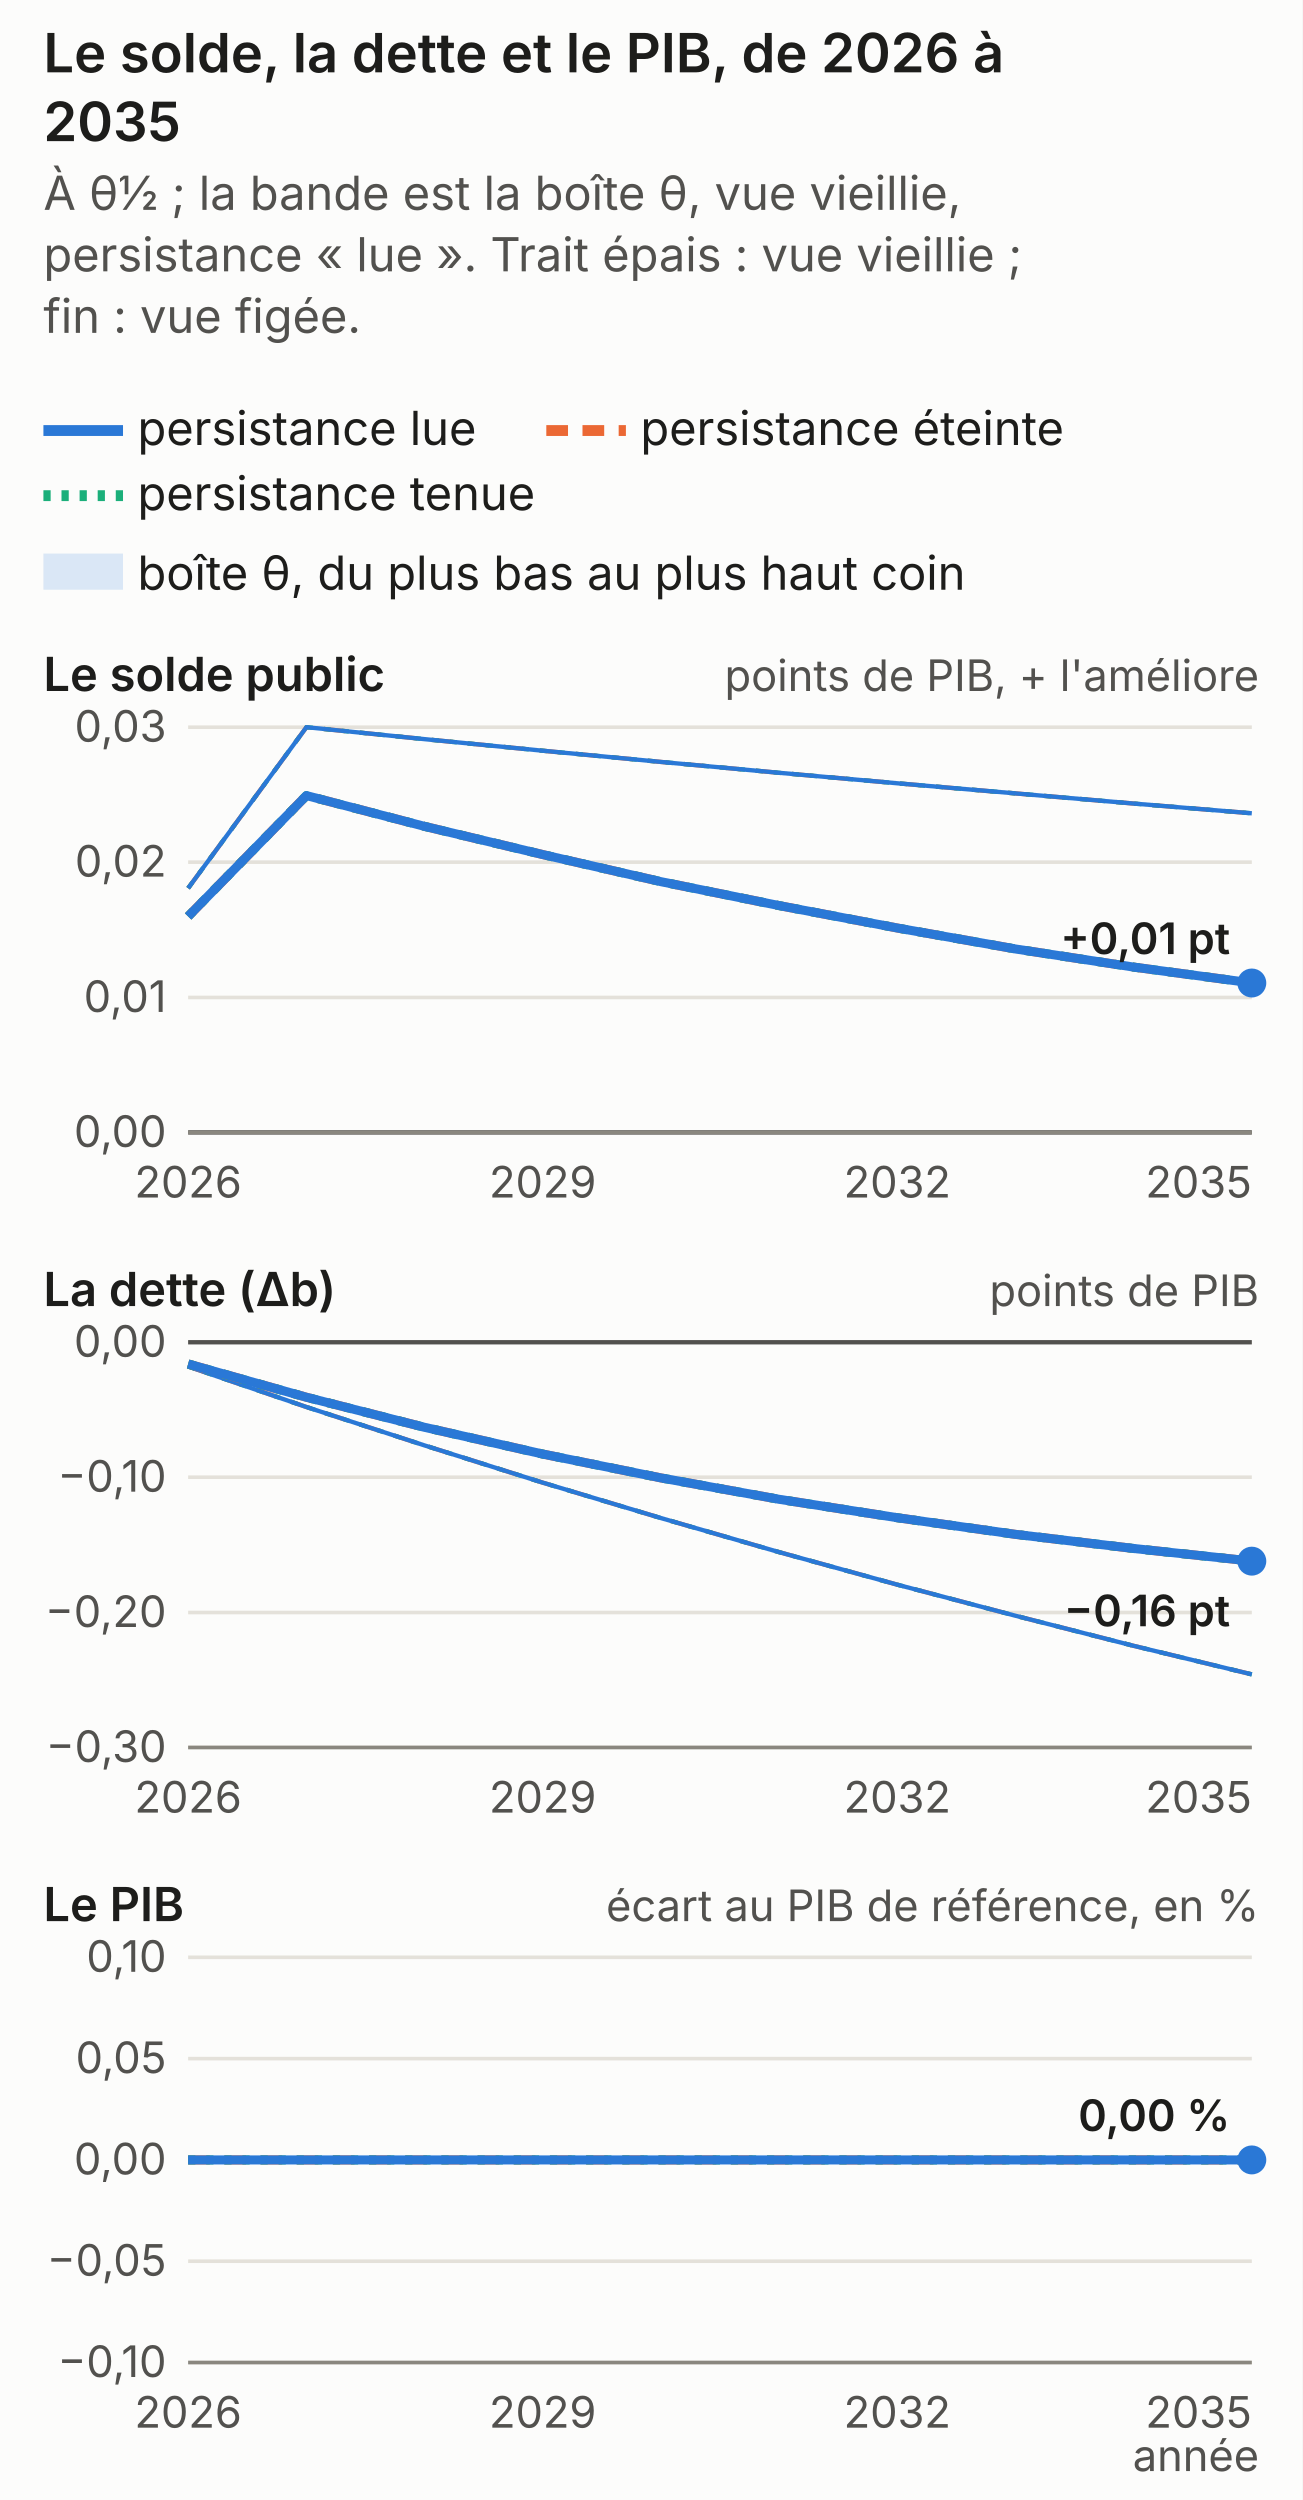
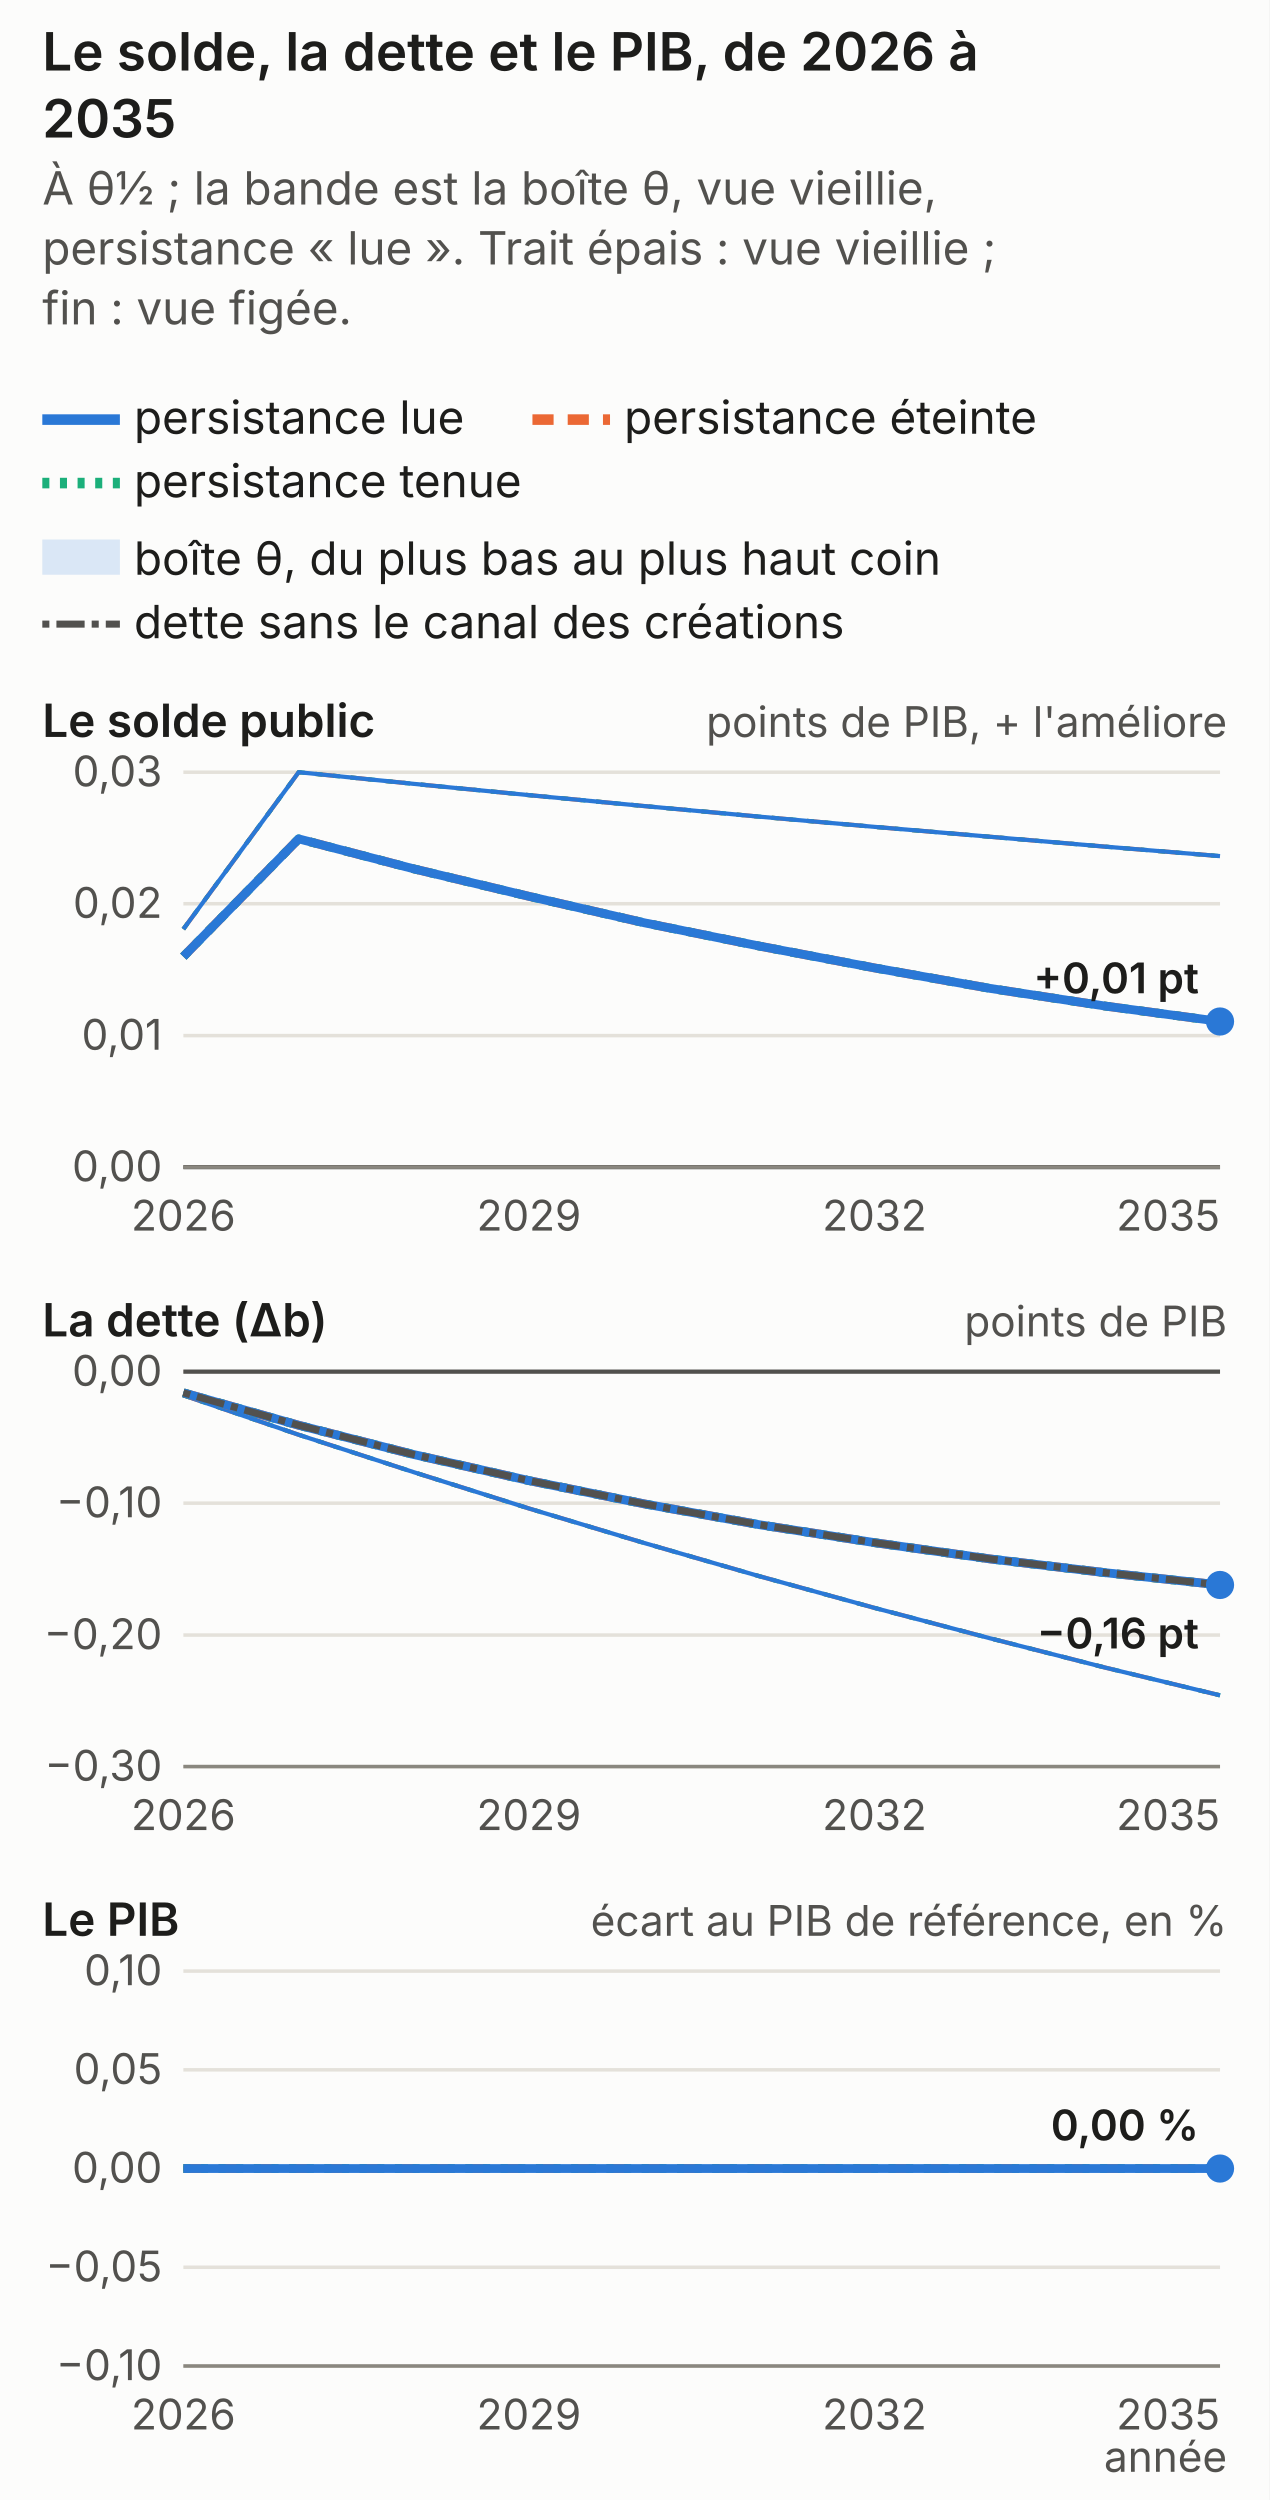
- <svg xmlns="http://www.w3.org/2000/svg" viewBox="0 0 360 691" width="360" height="691" role="img" aria-labelledby="plf2027_art_74_ppa-trajectoire-t plf2027_art_74_ppa-trajectoire-d" font-size="13">
+ <svg xmlns="http://www.w3.org/2000/svg" viewBox="0 0 360 709" width="360" height="709" role="img" aria-labelledby="plf2027_art_74_ppa-trajectoire-t plf2027_art_74_ppa-trajectoire-d" font-size="13">
  <style>.g-fond{fill:#fcfcfb}.g-encre{fill:#1d1d1b}.g-doux{fill:#52514e}
.g-axe{stroke:#8a877f}.g-grille{stroke:#e4e1da}.g-zero{stroke:#52514e}
.g-s1{stroke:#2a78d6}.g-s2{stroke:#eb6834}.g-s3{stroke:#1baf7a}.g-s4{stroke:#6250d6}
.g-f1{fill:#2a78d6}.g-f2{fill:#eb6834}.g-f3{fill:#1baf7a}.g-f4{fill:#6250d6}
.g-bande{fill:#2a78d6;fill-opacity:.16}.g-plus{fill:#2a78d6}.g-moins{fill:#e34948}
.g-total{fill:#52514e}.g-lien{stroke:#8a877f}.g-sur{fill:#ffffff}
@media (prefers-color-scheme: dark){
.g-fond{fill:#1a1a19}.g-encre{fill:#ece9e2}.g-doux{fill:#c3c2b7}
.g-axe{stroke:#8f8b80}.g-grille{stroke:#33322f}.g-zero{stroke:#c3c2b7}
.g-s1{stroke:#3987e5}.g-s2{stroke:#d95926}.g-s3{stroke:#199e70}.g-s4{stroke:#9085e9}
.g-f1{fill:#3987e5}.g-f2{fill:#d95926}.g-f3{fill:#199e70}.g-f4{fill:#9085e9}
.g-bande{fill:#3987e5;fill-opacity:.24}.g-plus{fill:#3987e5}.g-moins{fill:#e66767}
.g-total{fill:#6b6862}.g-lien{stroke:#8f8b80}}
text{font-family:system-ui,-apple-system,"Segoe UI",sans-serif}</style>
-   <rect class="g-fond" fill="#fcfcfb" x="0" y="0" width="360" height="691" />
+   <rect class="g-fond" fill="#fcfcfb" x="0" y="0" width="360" height="709" />
  <text class="g-encre" fill="#1d1d1b" x="12" y="20" text-anchor="start" font-size="15" font-weight="600">Le solde, la dette et le PIB, de 2026 à</text>
  <text class="g-encre" fill="#1d1d1b" x="12" y="39" text-anchor="start" font-size="15" font-weight="600">2035</text>
  <text class="g-doux" fill="#52514e" x="12" y="58" text-anchor="start">À θ½ ; la bande est la boîte θ, vue vieillie,</text>
  <text class="g-doux" fill="#52514e" x="12" y="75" text-anchor="start">persistance « lue ». Trait épais : vue vieillie ;</text>
  <text class="g-doux" fill="#52514e" x="12" y="92" text-anchor="start">fin : vue figée.</text>
  <line class="g-s1" stroke="#2a78d6" stroke-width="3" x1="12" y1="119" x2="34" y2="119" />
  <text class="g-encre" fill="#1d1d1b" x="38" y="123" text-anchor="start">persistance lue</text>
  <line class="g-s2" stroke="#eb6834" stroke-width="3" stroke-dasharray="6 4" x1="151" y1="119" x2="173" y2="119" />
  <text class="g-encre" fill="#1d1d1b" x="177" y="123" text-anchor="start">persistance éteinte</text>
  <line class="g-s3" stroke="#1baf7a" stroke-width="3" stroke-dasharray="2 3" x1="12" y1="137" x2="34" y2="137" />
  <text class="g-encre" fill="#1d1d1b" x="38" y="141" text-anchor="start">persistance tenue</text>
  <rect class="g-bande" fill="#2a78d6" fill-opacity=".16" x="12" y="153" width="22" height="10" />
  <text class="g-encre" fill="#1d1d1b" x="38" y="163" text-anchor="start">boîte θ, du plus bas au plus haut coin</text>
-   <text class="g-encre" fill="#1d1d1b" x="12" y="191" text-anchor="start" font-weight="600">Le solde public</text>
-   <text class="g-doux" fill="#52514e" x="348" y="191" text-anchor="end" font-size="12">points de PIB, + l'améliore</text>
-   <line class="g-grille" stroke="#e4e1da" stroke-width="1" x1="52" y1="313" x2="346" y2="313" />
-   <text class="g-doux" fill="#52514e" x="46" y="317" text-anchor="end" font-size="12">0,00</text>
-   <line class="g-grille" stroke="#e4e1da" stroke-width="1" x1="52" y1="275.7" x2="346" y2="275.7" />
-   <text class="g-doux" fill="#52514e" x="46" y="279.7" text-anchor="end" font-size="12">0,01</text>
-   <line class="g-grille" stroke="#e4e1da" stroke-width="1" x1="52" y1="238.3" x2="346" y2="238.3" />
-   <text class="g-doux" fill="#52514e" x="46" y="242.3" text-anchor="end" font-size="12">0,02</text>
-   <line class="g-grille" stroke="#e4e1da" stroke-width="1" x1="52" y1="201" x2="346" y2="201" />
-   <text class="g-doux" fill="#52514e" x="46" y="205" text-anchor="end" font-size="12">0,03</text>
-   <line class="g-zero" stroke="#52514e" stroke-width="1.2" x1="52" y1="313" x2="346" y2="313" />
-   <polygon class="g-bande" fill="#2a78d6" fill-opacity=".16" points="52,253.3 84.7,219.9 117.3,228.4 150,236.2 182.7,243.7 215.3,250.3 248,256.5 280.7,262.3 313.3,267.3 346,271.7 346,271.7 313.3,267.3 280.7,262.3 248,256.5 215.3,250.3 182.7,243.7 150,236.2 117.3,228.4 84.7,219.9 52,253.3" />
-   <polyline class="g-s2" stroke="#eb6834" fill="none" stroke-width="1.2" stroke-dasharray="6 4" stroke-linejoin="round" points="52,245.5 84.7,201 117.3,204.3 150,207.5 182.7,210.6 215.3,213.6 248,216.5 280.7,219.3 313.3,222.1 346,224.8" />
-   <polyline class="g-s3" stroke="#1baf7a" fill="none" stroke-width="1.2" stroke-dasharray="2 3" stroke-linejoin="round" points="52,245.5 84.7,201 117.3,204.3 150,207.5 182.7,210.6 215.3,213.6 248,216.5 280.7,219.3 313.3,222.1 346,224.8" />
-   <polyline class="g-s1" stroke="#2a78d6" fill="none" stroke-width="1.2" stroke-linejoin="round" points="52,245.5 84.7,201 117.3,204.3 150,207.5 182.7,210.6 215.3,213.6 248,216.5 280.7,219.3 313.3,222.1 346,224.8" />
-   <polyline class="g-s2" stroke="#eb6834" fill="none" stroke-width="2.5" stroke-dasharray="6 4" stroke-linejoin="round" points="52,253.3 84.7,219.9 117.3,228.4 150,236.2 182.7,243.7 215.3,250.3 248,256.5 280.7,262.3 313.3,267.3 346,271.7" />
-   <polyline class="g-s3" stroke="#1baf7a" fill="none" stroke-width="2.5" stroke-dasharray="2 3" stroke-linejoin="round" points="52,253.3 84.7,219.9 117.3,228.4 150,236.2 182.7,243.7 215.3,250.3 248,256.5 280.7,262.3 313.3,267.3 346,271.7" />
-   <polyline class="g-s1" stroke="#2a78d6" fill="none" stroke-width="2.5" stroke-linejoin="round" points="52,253.3 84.7,219.9 117.3,228.4 150,236.2 182.7,243.7 215.3,250.3 248,256.5 280.7,262.3 313.3,267.3 346,271.7" />
-   <circle class="g-f1" fill="#2a78d6" cx="346" cy="271.7" r="4" />
-   <text class="g-encre" fill="#1d1d1b" x="340" y="263.7" text-anchor="end" font-size="12" font-weight="600">+0,01 pt</text>
-   <line class="g-axe" stroke="#8a877f" stroke-width="1" x1="52" y1="313" x2="346" y2="313" />
-   <text class="g-doux" fill="#52514e" x="52" y="331" text-anchor="middle" font-size="12">2026</text>
-   <text class="g-doux" fill="#52514e" x="150" y="331" text-anchor="middle" font-size="12">2029</text>
-   <text class="g-doux" fill="#52514e" x="248" y="331" text-anchor="middle" font-size="12">2032</text>
-   <text class="g-doux" fill="#52514e" x="346" y="331" text-anchor="end" font-size="12">2035</text>
-   <text class="g-encre" fill="#1d1d1b" x="12" y="361" text-anchor="start" font-weight="600">La dette (Δb)</text>
-   <text class="g-doux" fill="#52514e" x="348" y="361" text-anchor="end" font-size="12">points de PIB</text>
-   <line class="g-grille" stroke="#e4e1da" stroke-width="1" x1="52" y1="483" x2="346" y2="483" />
-   <text class="g-doux" fill="#52514e" x="46" y="487" text-anchor="end" font-size="12">−0,30</text>
-   <line class="g-grille" stroke="#e4e1da" stroke-width="1" x1="52" y1="445.7" x2="346" y2="445.7" />
-   <text class="g-doux" fill="#52514e" x="46" y="449.7" text-anchor="end" font-size="12">−0,20</text>
-   <line class="g-grille" stroke="#e4e1da" stroke-width="1" x1="52" y1="408.3" x2="346" y2="408.3" />
-   <text class="g-doux" fill="#52514e" x="46" y="412.3" text-anchor="end" font-size="12">−0,10</text>
-   <line class="g-grille" stroke="#e4e1da" stroke-width="1" x1="52" y1="371" x2="346" y2="371" />
-   <text class="g-doux" fill="#52514e" x="46" y="375" text-anchor="end" font-size="12">0,00</text>
-   <line class="g-zero" stroke="#52514e" stroke-width="1.2" x1="52" y1="371" x2="346" y2="371" />
-   <polygon class="g-bande" fill="#2a78d6" fill-opacity=".16" points="52,377 84.7,386.2 117.3,394.5 150,401.9 182.7,408.5 215.3,414.4 248,419.5 280.7,424.1 313.3,428 346,431.5 346,431.5 313.3,428 280.7,424.1 248,419.5 215.3,414.4 182.7,408.5 150,401.9 117.3,394.5 84.7,386.2 52,377" />
-   <polyline class="g-s2" stroke="#eb6834" fill="none" stroke-width="1.2" stroke-dasharray="6 4" stroke-linejoin="round" points="52,377.7 84.7,388.9 117.3,399.5 150,409.8 182.7,419.6 215.3,429 248,438 280.7,446.6 313.3,454.9 346,462.8" />
-   <polyline class="g-s3" stroke="#1baf7a" fill="none" stroke-width="1.2" stroke-dasharray="2 3" stroke-linejoin="round" points="52,377.7 84.7,388.9 117.3,399.5 150,409.8 182.7,419.6 215.3,429 248,438 280.7,446.6 313.3,454.9 346,462.8" />
-   <polyline class="g-s1" stroke="#2a78d6" fill="none" stroke-width="1.2" stroke-linejoin="round" points="52,377.7 84.7,388.9 117.3,399.5 150,409.8 182.7,419.6 215.3,429 248,438 280.7,446.6 313.3,454.9 346,462.8" />
-   <polyline class="g-s2" stroke="#eb6834" fill="none" stroke-width="2.5" stroke-dasharray="6 4" stroke-linejoin="round" points="52,377 84.7,386.2 117.3,394.5 150,401.9 182.7,408.5 215.3,414.4 248,419.5 280.7,424.1 313.3,428 346,431.5" />
-   <polyline class="g-s3" stroke="#1baf7a" fill="none" stroke-width="2.5" stroke-dasharray="2 3" stroke-linejoin="round" points="52,377 84.7,386.2 117.3,394.5 150,401.9 182.7,408.5 215.3,414.4 248,419.5 280.7,424.1 313.3,428 346,431.5" />
-   <polyline class="g-s1" stroke="#2a78d6" fill="none" stroke-width="2.5" stroke-linejoin="round" points="52,377 84.7,386.2 117.3,394.5 150,401.9 182.7,408.5 215.3,414.4 248,419.5 280.7,424.1 313.3,428 346,431.5" />
-   <circle class="g-f1" fill="#2a78d6" cx="346" cy="431.5" r="4" />
-   <text class="g-encre" fill="#1d1d1b" x="340" y="449.5" text-anchor="end" font-size="12" font-weight="600">−0,16 pt</text>
-   <line class="g-axe" stroke="#8a877f" stroke-width="1" x1="52" y1="483" x2="346" y2="483" />
-   <text class="g-doux" fill="#52514e" x="52" y="501" text-anchor="middle" font-size="12">2026</text>
-   <text class="g-doux" fill="#52514e" x="150" y="501" text-anchor="middle" font-size="12">2029</text>
-   <text class="g-doux" fill="#52514e" x="248" y="501" text-anchor="middle" font-size="12">2032</text>
-   <text class="g-doux" fill="#52514e" x="346" y="501" text-anchor="end" font-size="12">2035</text>
-   <text class="g-encre" fill="#1d1d1b" x="12" y="531" text-anchor="start" font-weight="600">Le PIB</text>
-   <text class="g-doux" fill="#52514e" x="348" y="531" text-anchor="end" font-size="12">écart au PIB de référence, en %</text>
-   <line class="g-grille" stroke="#e4e1da" stroke-width="1" x1="52" y1="653" x2="346" y2="653" />
-   <text class="g-doux" fill="#52514e" x="46" y="657" text-anchor="end" font-size="12">−0,10</text>
-   <line class="g-grille" stroke="#e4e1da" stroke-width="1" x1="52" y1="625" x2="346" y2="625" />
-   <text class="g-doux" fill="#52514e" x="46" y="629" text-anchor="end" font-size="12">−0,05</text>
-   <line class="g-grille" stroke="#e4e1da" stroke-width="1" x1="52" y1="597" x2="346" y2="597" />
-   <text class="g-doux" fill="#52514e" x="46" y="601" text-anchor="end" font-size="12">0,00</text>
-   <line class="g-grille" stroke="#e4e1da" stroke-width="1" x1="52" y1="569" x2="346" y2="569" />
-   <text class="g-doux" fill="#52514e" x="46" y="573" text-anchor="end" font-size="12">0,05</text>
-   <line class="g-grille" stroke="#e4e1da" stroke-width="1" x1="52" y1="541" x2="346" y2="541" />
-   <text class="g-doux" fill="#52514e" x="46" y="545" text-anchor="end" font-size="12">0,10</text>
-   <line class="g-zero" stroke="#52514e" stroke-width="1.2" x1="52" y1="597" x2="346" y2="597" />
-   <polygon class="g-bande" fill="#2a78d6" fill-opacity=".16" points="52,597 84.7,597 117.3,597 150,597 182.7,597 215.3,597 248,597 280.7,597 313.3,597 346,597 346,597 313.3,597 280.7,597 248,597 215.3,597 182.7,597 150,597 117.3,597 84.7,597 52,597" />
-   <polyline class="g-s2" stroke="#eb6834" fill="none" stroke-width="1.2" stroke-dasharray="6 4" stroke-linejoin="round" points="52,597 84.7,597 117.3,597 150,597 182.7,597 215.3,597 248,597 280.7,597 313.3,597 346,597" />
-   <polyline class="g-s3" stroke="#1baf7a" fill="none" stroke-width="1.2" stroke-dasharray="2 3" stroke-linejoin="round" points="52,597 84.7,597 117.3,597 150,597 182.7,597 215.3,597 248,597 280.7,597 313.3,597 346,597" />
-   <polyline class="g-s1" stroke="#2a78d6" fill="none" stroke-width="1.2" stroke-linejoin="round" points="52,597 84.7,597 117.3,597 150,597 182.7,597 215.3,597 248,597 280.7,597 313.3,597 346,597" />
-   <polyline class="g-s2" stroke="#eb6834" fill="none" stroke-width="2.5" stroke-dasharray="6 4" stroke-linejoin="round" points="52,597 84.7,597 117.3,597 150,597 182.7,597 215.3,597 248,597 280.7,597 313.3,597 346,597" />
-   <polyline class="g-s3" stroke="#1baf7a" fill="none" stroke-width="2.5" stroke-dasharray="2 3" stroke-linejoin="round" points="52,597 84.7,597 117.3,597 150,597 182.7,597 215.3,597 248,597 280.7,597 313.3,597 346,597" />
-   <polyline class="g-s1" stroke="#2a78d6" fill="none" stroke-width="2.5" stroke-linejoin="round" points="52,597 84.7,597 117.3,597 150,597 182.7,597 215.3,597 248,597 280.7,597 313.3,597 346,597" />
-   <circle class="g-f1" fill="#2a78d6" cx="346" cy="597" r="4" />
-   <text class="g-encre" fill="#1d1d1b" x="340" y="589" text-anchor="end" font-size="12" font-weight="600">0,00 %</text>
-   <line class="g-axe" stroke="#8a877f" stroke-width="1" x1="52" y1="653" x2="346" y2="653" />
-   <text class="g-doux" fill="#52514e" x="52" y="671" text-anchor="middle" font-size="12">2026</text>
-   <text class="g-doux" fill="#52514e" x="150" y="671" text-anchor="middle" font-size="12">2029</text>
-   <text class="g-doux" fill="#52514e" x="248" y="671" text-anchor="middle" font-size="12">2032</text>
-   <text class="g-doux" fill="#52514e" x="346" y="671" text-anchor="end" font-size="12">2035</text>
-   <text class="g-doux" fill="#52514e" x="348" y="683" text-anchor="end" font-size="12">année</text>
+   <line class="g-zero" stroke="#52514e" stroke-width="2" stroke-dasharray="2 2 8 2" x1="12" y1="177" x2="34" y2="177" />
+   <text class="g-encre" fill="#1d1d1b" x="38" y="181" text-anchor="start">dette sans le canal des créations</text>
+   <text class="g-encre" fill="#1d1d1b" x="12" y="209" text-anchor="start" font-weight="600">Le solde public</text>
+   <text class="g-doux" fill="#52514e" x="348" y="209" text-anchor="end" font-size="12">points de PIB, + l'améliore</text>
+   <line class="g-grille" stroke="#e4e1da" stroke-width="1" x1="52" y1="331" x2="346" y2="331" />
+   <text class="g-doux" fill="#52514e" x="46" y="335" text-anchor="end" font-size="12">0,00</text>
+   <line class="g-grille" stroke="#e4e1da" stroke-width="1" x1="52" y1="293.7" x2="346" y2="293.7" />
+   <text class="g-doux" fill="#52514e" x="46" y="297.7" text-anchor="end" font-size="12">0,01</text>
+   <line class="g-grille" stroke="#e4e1da" stroke-width="1" x1="52" y1="256.3" x2="346" y2="256.3" />
+   <text class="g-doux" fill="#52514e" x="46" y="260.3" text-anchor="end" font-size="12">0,02</text>
+   <line class="g-grille" stroke="#e4e1da" stroke-width="1" x1="52" y1="219" x2="346" y2="219" />
+   <text class="g-doux" fill="#52514e" x="46" y="223" text-anchor="end" font-size="12">0,03</text>
+   <line class="g-zero" stroke="#52514e" stroke-width="1.2" x1="52" y1="331" x2="346" y2="331" />
+   <polygon class="g-bande" fill="#2a78d6" fill-opacity=".16" points="52,271.3 84.7,237.9 117.3,246.4 150,254.2 182.7,261.7 215.3,268.3 248,274.5 280.7,280.3 313.3,285.3 346,289.7 346,289.7 313.3,285.3 280.7,280.3 248,274.5 215.3,268.3 182.7,261.7 150,254.2 117.3,246.4 84.7,237.9 52,271.3" />
+   <polyline class="g-s2" stroke="#eb6834" fill="none" stroke-width="1.2" stroke-dasharray="6 4" stroke-linejoin="round" points="52,263.5 84.7,219 117.3,222.3 150,225.5 182.7,228.6 215.3,231.6 248,234.5 280.7,237.3 313.3,240.1 346,242.8" />
+   <polyline class="g-s3" stroke="#1baf7a" fill="none" stroke-width="1.2" stroke-dasharray="2 3" stroke-linejoin="round" points="52,263.5 84.7,219 117.3,222.3 150,225.5 182.7,228.6 215.3,231.6 248,234.5 280.7,237.3 313.3,240.1 346,242.8" />
+   <polyline class="g-s1" stroke="#2a78d6" fill="none" stroke-width="1.2" stroke-linejoin="round" points="52,263.5 84.7,219 117.3,222.3 150,225.5 182.7,228.6 215.3,231.6 248,234.5 280.7,237.3 313.3,240.1 346,242.8" />
+   <polyline class="g-s2" stroke="#eb6834" fill="none" stroke-width="2.5" stroke-dasharray="6 4" stroke-linejoin="round" points="52,271.3 84.7,237.9 117.3,246.4 150,254.2 182.7,261.7 215.3,268.3 248,274.5 280.7,280.3 313.3,285.3 346,289.7" />
+   <polyline class="g-s3" stroke="#1baf7a" fill="none" stroke-width="2.5" stroke-dasharray="2 3" stroke-linejoin="round" points="52,271.3 84.7,237.9 117.3,246.4 150,254.2 182.7,261.7 215.3,268.3 248,274.5 280.7,280.3 313.3,285.3 346,289.7" />
+   <polyline class="g-s1" stroke="#2a78d6" fill="none" stroke-width="2.5" stroke-linejoin="round" points="52,271.3 84.7,237.9 117.3,246.4 150,254.2 182.7,261.7 215.3,268.3 248,274.5 280.7,280.3 313.3,285.3 346,289.7" />
+   <circle class="g-f1" fill="#2a78d6" cx="346" cy="289.7" r="4" />
+   <text class="g-encre" fill="#1d1d1b" x="340" y="281.7" text-anchor="end" font-size="12" font-weight="600">+0,01 pt</text>
+   <line class="g-axe" stroke="#8a877f" stroke-width="1" x1="52" y1="331" x2="346" y2="331" />
+   <text class="g-doux" fill="#52514e" x="52" y="349" text-anchor="middle" font-size="12">2026</text>
+   <text class="g-doux" fill="#52514e" x="150" y="349" text-anchor="middle" font-size="12">2029</text>
+   <text class="g-doux" fill="#52514e" x="248" y="349" text-anchor="middle" font-size="12">2032</text>
+   <text class="g-doux" fill="#52514e" x="346" y="349" text-anchor="end" font-size="12">2035</text>
+   <text class="g-encre" fill="#1d1d1b" x="12" y="379" text-anchor="start" font-weight="600">La dette (Δb)</text>
+   <text class="g-doux" fill="#52514e" x="348" y="379" text-anchor="end" font-size="12">points de PIB</text>
+   <line class="g-grille" stroke="#e4e1da" stroke-width="1" x1="52" y1="501" x2="346" y2="501" />
+   <text class="g-doux" fill="#52514e" x="46" y="505" text-anchor="end" font-size="12">−0,30</text>
+   <line class="g-grille" stroke="#e4e1da" stroke-width="1" x1="52" y1="463.7" x2="346" y2="463.7" />
+   <text class="g-doux" fill="#52514e" x="46" y="467.7" text-anchor="end" font-size="12">−0,20</text>
+   <line class="g-grille" stroke="#e4e1da" stroke-width="1" x1="52" y1="426.3" x2="346" y2="426.3" />
+   <text class="g-doux" fill="#52514e" x="46" y="430.3" text-anchor="end" font-size="12">−0,10</text>
+   <line class="g-grille" stroke="#e4e1da" stroke-width="1" x1="52" y1="389" x2="346" y2="389" />
+   <text class="g-doux" fill="#52514e" x="46" y="393" text-anchor="end" font-size="12">0,00</text>
+   <line class="g-zero" stroke="#52514e" stroke-width="1.2" x1="52" y1="389" x2="346" y2="389" />
+   <polygon class="g-bande" fill="#2a78d6" fill-opacity=".16" points="52,395 84.7,404.2 117.3,412.5 150,419.9 182.7,426.5 215.3,432.4 248,437.5 280.7,442.1 313.3,446 346,449.5 346,449.5 313.3,446 280.7,442.1 248,437.5 215.3,432.4 182.7,426.5 150,419.9 117.3,412.5 84.7,404.2 52,395" />
+   <polyline class="g-s2" stroke="#eb6834" fill="none" stroke-width="1.2" stroke-dasharray="6 4" stroke-linejoin="round" points="52,395.7 84.7,406.9 117.3,417.5 150,427.8 182.7,437.6 215.3,447 248,456 280.7,464.6 313.3,472.9 346,480.8" />
+   <polyline class="g-s3" stroke="#1baf7a" fill="none" stroke-width="1.2" stroke-dasharray="2 3" stroke-linejoin="round" points="52,395.7 84.7,406.9 117.3,417.5 150,427.8 182.7,437.6 215.3,447 248,456 280.7,464.6 313.3,472.9 346,480.8" />
+   <polyline class="g-s1" stroke="#2a78d6" fill="none" stroke-width="1.2" stroke-linejoin="round" points="52,395.7 84.7,406.9 117.3,417.5 150,427.8 182.7,437.6 215.3,447 248,456 280.7,464.6 313.3,472.9 346,480.8" />
+   <polyline class="g-s2" stroke="#eb6834" fill="none" stroke-width="2.5" stroke-dasharray="6 4" stroke-linejoin="round" points="52,395 84.7,404.2 117.3,412.5 150,419.9 182.7,426.5 215.3,432.4 248,437.5 280.7,442.1 313.3,446 346,449.5" />
+   <polyline class="g-s3" stroke="#1baf7a" fill="none" stroke-width="2.5" stroke-dasharray="2 3" stroke-linejoin="round" points="52,395 84.7,404.2 117.3,412.5 150,419.9 182.7,426.5 215.3,432.4 248,437.5 280.7,442.1 313.3,446 346,449.5" />
+   <polyline class="g-s1" stroke="#2a78d6" fill="none" stroke-width="2.5" stroke-linejoin="round" points="52,395 84.7,404.2 117.3,412.5 150,419.9 182.7,426.5 215.3,432.4 248,437.5 280.7,442.1 313.3,446 346,449.5" />
+   <polyline class="g-zero" stroke="#52514e" fill="none" stroke-width="2" stroke-dasharray="2 2 8 2" points="52,395 84.7,404.2 117.3,412.5 150,419.9 182.7,426.5 215.3,432.4 248,437.5 280.7,442.1 313.3,446 346,449.5" />
+   <circle class="g-f1" fill="#2a78d6" cx="346" cy="449.5" r="4" />
+   <text class="g-encre" fill="#1d1d1b" x="340" y="467.5" text-anchor="end" font-size="12" font-weight="600">−0,16 pt</text>
+   <line class="g-axe" stroke="#8a877f" stroke-width="1" x1="52" y1="501" x2="346" y2="501" />
+   <text class="g-doux" fill="#52514e" x="52" y="519" text-anchor="middle" font-size="12">2026</text>
+   <text class="g-doux" fill="#52514e" x="150" y="519" text-anchor="middle" font-size="12">2029</text>
+   <text class="g-doux" fill="#52514e" x="248" y="519" text-anchor="middle" font-size="12">2032</text>
+   <text class="g-doux" fill="#52514e" x="346" y="519" text-anchor="end" font-size="12">2035</text>
+   <text class="g-encre" fill="#1d1d1b" x="12" y="549" text-anchor="start" font-weight="600">Le PIB</text>
+   <text class="g-doux" fill="#52514e" x="348" y="549" text-anchor="end" font-size="12">écart au PIB de référence, en %</text>
+   <line class="g-grille" stroke="#e4e1da" stroke-width="1" x1="52" y1="671" x2="346" y2="671" />
+   <text class="g-doux" fill="#52514e" x="46" y="675" text-anchor="end" font-size="12">−0,10</text>
+   <line class="g-grille" stroke="#e4e1da" stroke-width="1" x1="52" y1="643" x2="346" y2="643" />
+   <text class="g-doux" fill="#52514e" x="46" y="647" text-anchor="end" font-size="12">−0,05</text>
+   <line class="g-grille" stroke="#e4e1da" stroke-width="1" x1="52" y1="615" x2="346" y2="615" />
+   <text class="g-doux" fill="#52514e" x="46" y="619" text-anchor="end" font-size="12">0,00</text>
+   <line class="g-grille" stroke="#e4e1da" stroke-width="1" x1="52" y1="587" x2="346" y2="587" />
+   <text class="g-doux" fill="#52514e" x="46" y="591" text-anchor="end" font-size="12">0,05</text>
+   <line class="g-grille" stroke="#e4e1da" stroke-width="1" x1="52" y1="559" x2="346" y2="559" />
+   <text class="g-doux" fill="#52514e" x="46" y="563" text-anchor="end" font-size="12">0,10</text>
+   <line class="g-zero" stroke="#52514e" stroke-width="1.2" x1="52" y1="615" x2="346" y2="615" />
+   <polygon class="g-bande" fill="#2a78d6" fill-opacity=".16" points="52,615 84.7,615 117.3,615 150,615 182.7,615 215.3,615 248,615 280.7,615 313.3,615 346,615 346,615 313.3,615 280.7,615 248,615 215.3,615 182.7,615 150,615 117.3,615 84.7,615 52,615" />
+   <polyline class="g-s2" stroke="#eb6834" fill="none" stroke-width="1.2" stroke-dasharray="6 4" stroke-linejoin="round" points="52,615 84.7,615 117.3,615 150,615 182.7,615 215.3,615 248,615 280.7,615 313.3,615 346,615" />
+   <polyline class="g-s3" stroke="#1baf7a" fill="none" stroke-width="1.2" stroke-dasharray="2 3" stroke-linejoin="round" points="52,615 84.7,615 117.3,615 150,615 182.7,615 215.3,615 248,615 280.7,615 313.3,615 346,615" />
+   <polyline class="g-s1" stroke="#2a78d6" fill="none" stroke-width="1.2" stroke-linejoin="round" points="52,615 84.7,615 117.3,615 150,615 182.7,615 215.3,615 248,615 280.7,615 313.3,615 346,615" />
+   <polyline class="g-s2" stroke="#eb6834" fill="none" stroke-width="2.5" stroke-dasharray="6 4" stroke-linejoin="round" points="52,615 84.7,615 117.3,615 150,615 182.7,615 215.3,615 248,615 280.7,615 313.3,615 346,615" />
+   <polyline class="g-s3" stroke="#1baf7a" fill="none" stroke-width="2.5" stroke-dasharray="2 3" stroke-linejoin="round" points="52,615 84.7,615 117.3,615 150,615 182.7,615 215.3,615 248,615 280.7,615 313.3,615 346,615" />
+   <polyline class="g-s1" stroke="#2a78d6" fill="none" stroke-width="2.5" stroke-linejoin="round" points="52,615 84.7,615 117.3,615 150,615 182.7,615 215.3,615 248,615 280.7,615 313.3,615 346,615" />
+   <circle class="g-f1" fill="#2a78d6" cx="346" cy="615" r="4" />
+   <text class="g-encre" fill="#1d1d1b" x="340" y="607" text-anchor="end" font-size="12" font-weight="600">0,00 %</text>
+   <line class="g-axe" stroke="#8a877f" stroke-width="1" x1="52" y1="671" x2="346" y2="671" />
+   <text class="g-doux" fill="#52514e" x="52" y="689" text-anchor="middle" font-size="12">2026</text>
+   <text class="g-doux" fill="#52514e" x="150" y="689" text-anchor="middle" font-size="12">2029</text>
+   <text class="g-doux" fill="#52514e" x="248" y="689" text-anchor="middle" font-size="12">2032</text>
+   <text class="g-doux" fill="#52514e" x="346" y="689" text-anchor="end" font-size="12">2035</text>
+   <text class="g-doux" fill="#52514e" x="348" y="701" text-anchor="end" font-size="12">année</text>
</svg>
